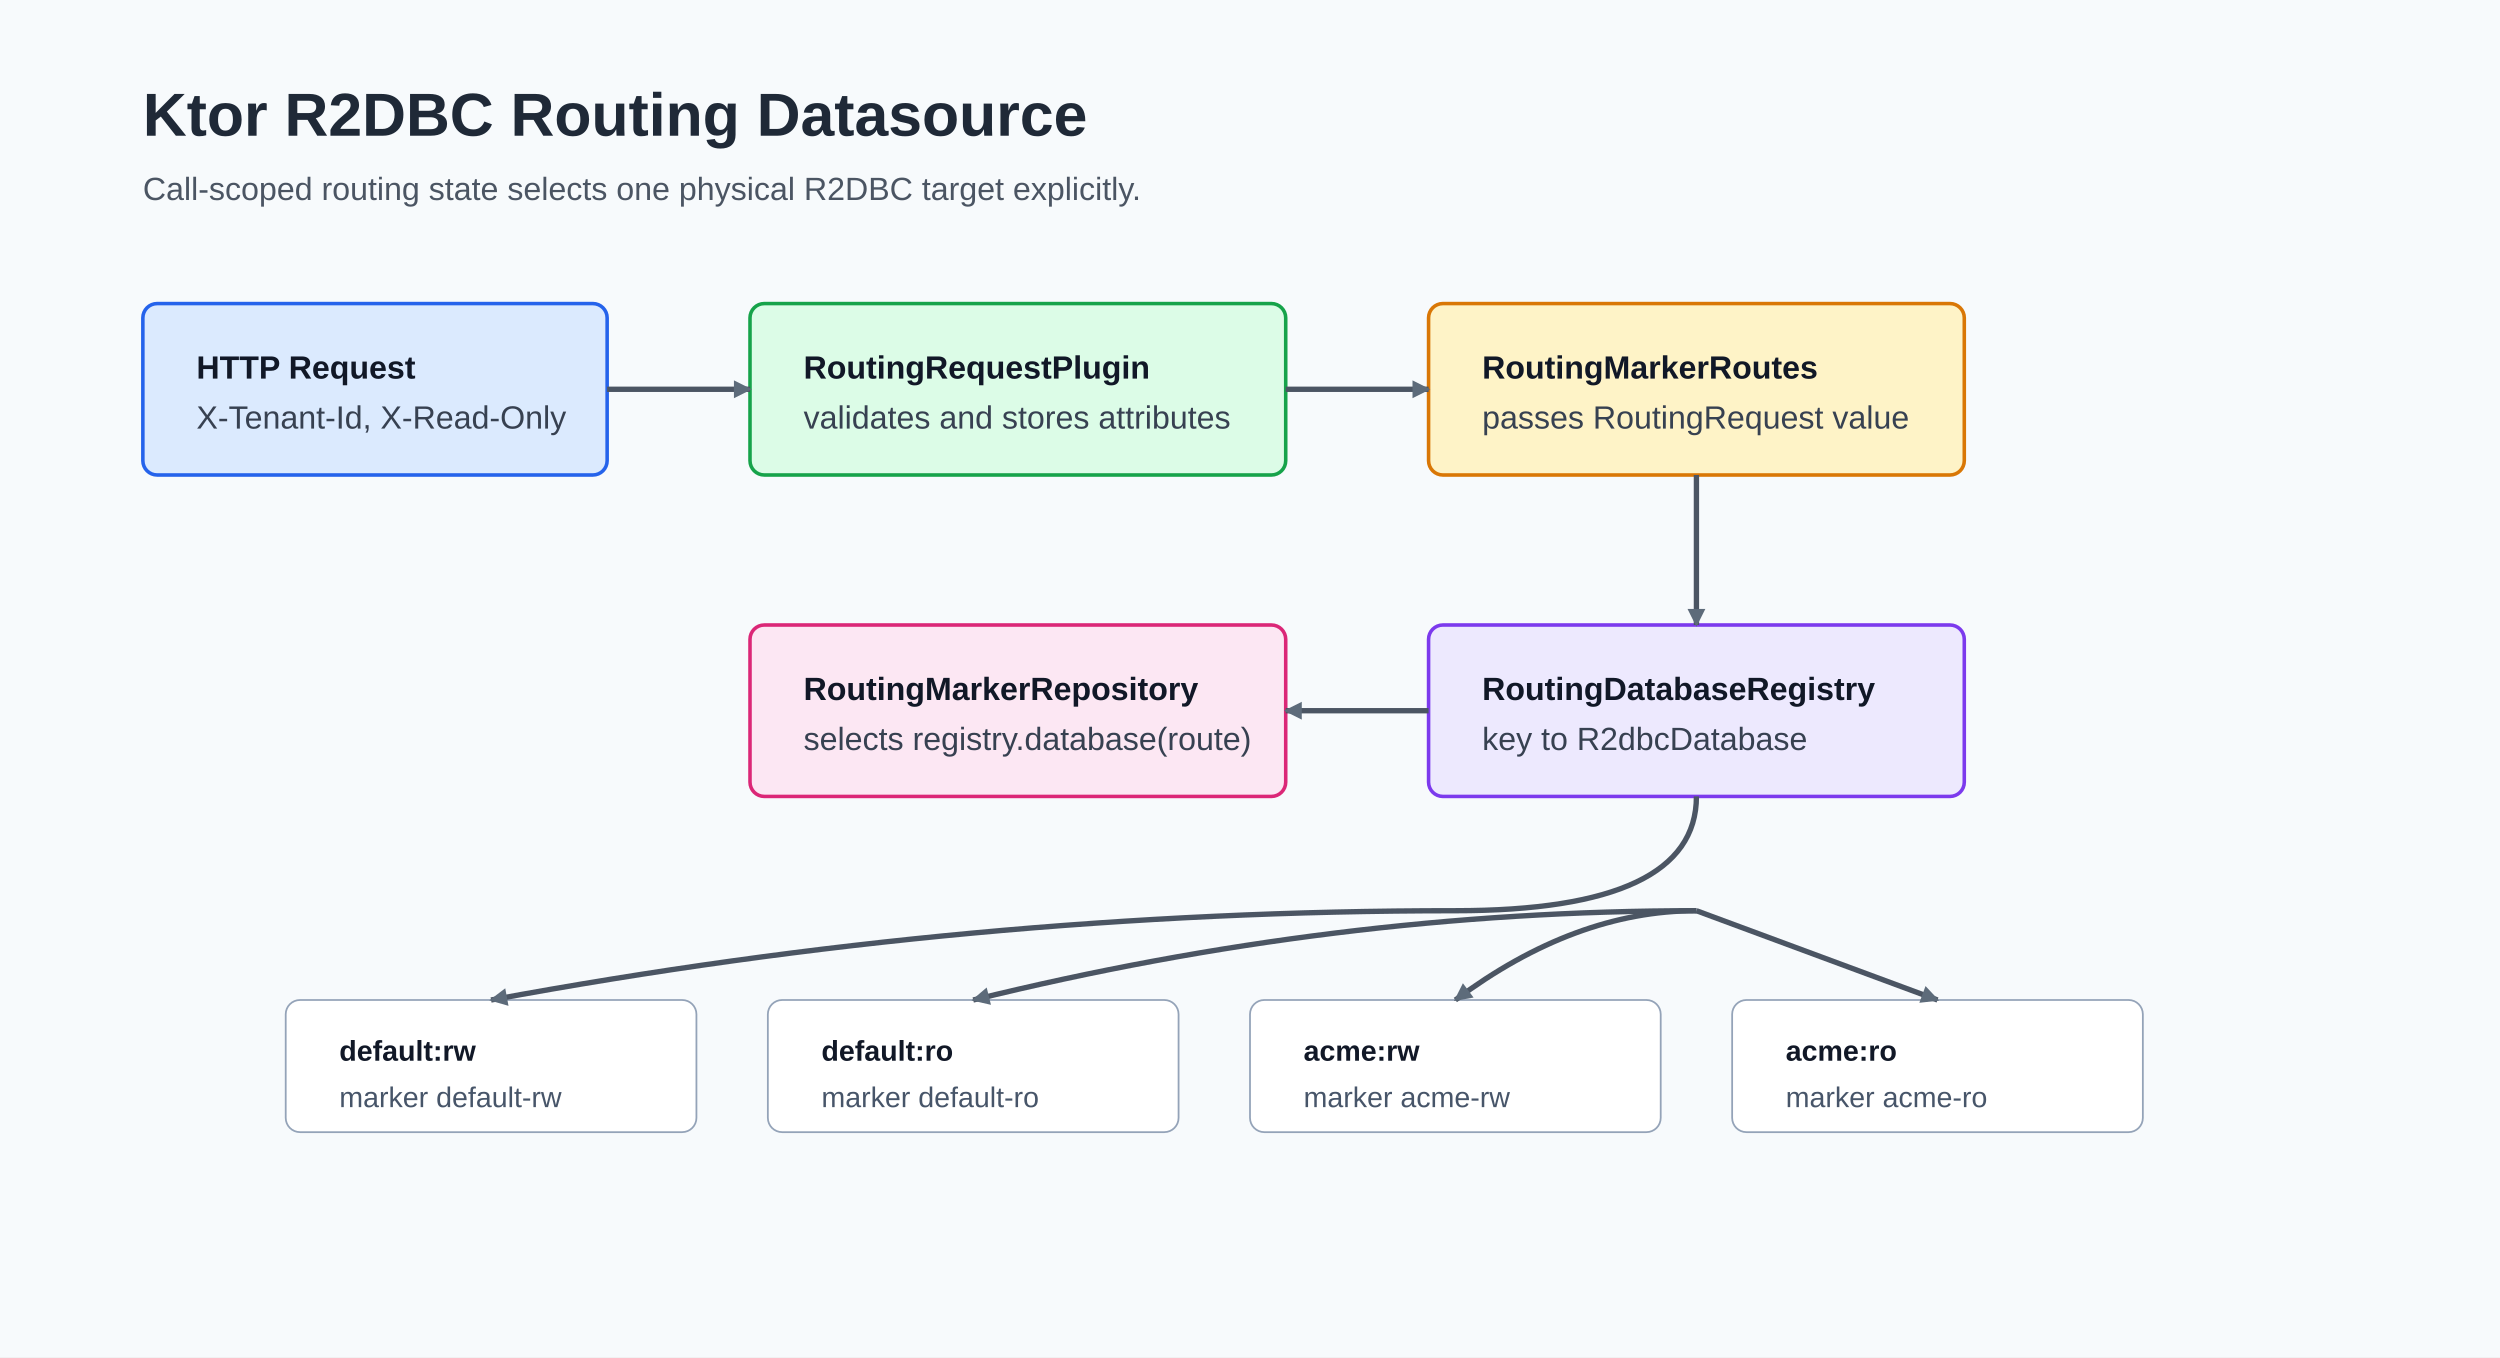
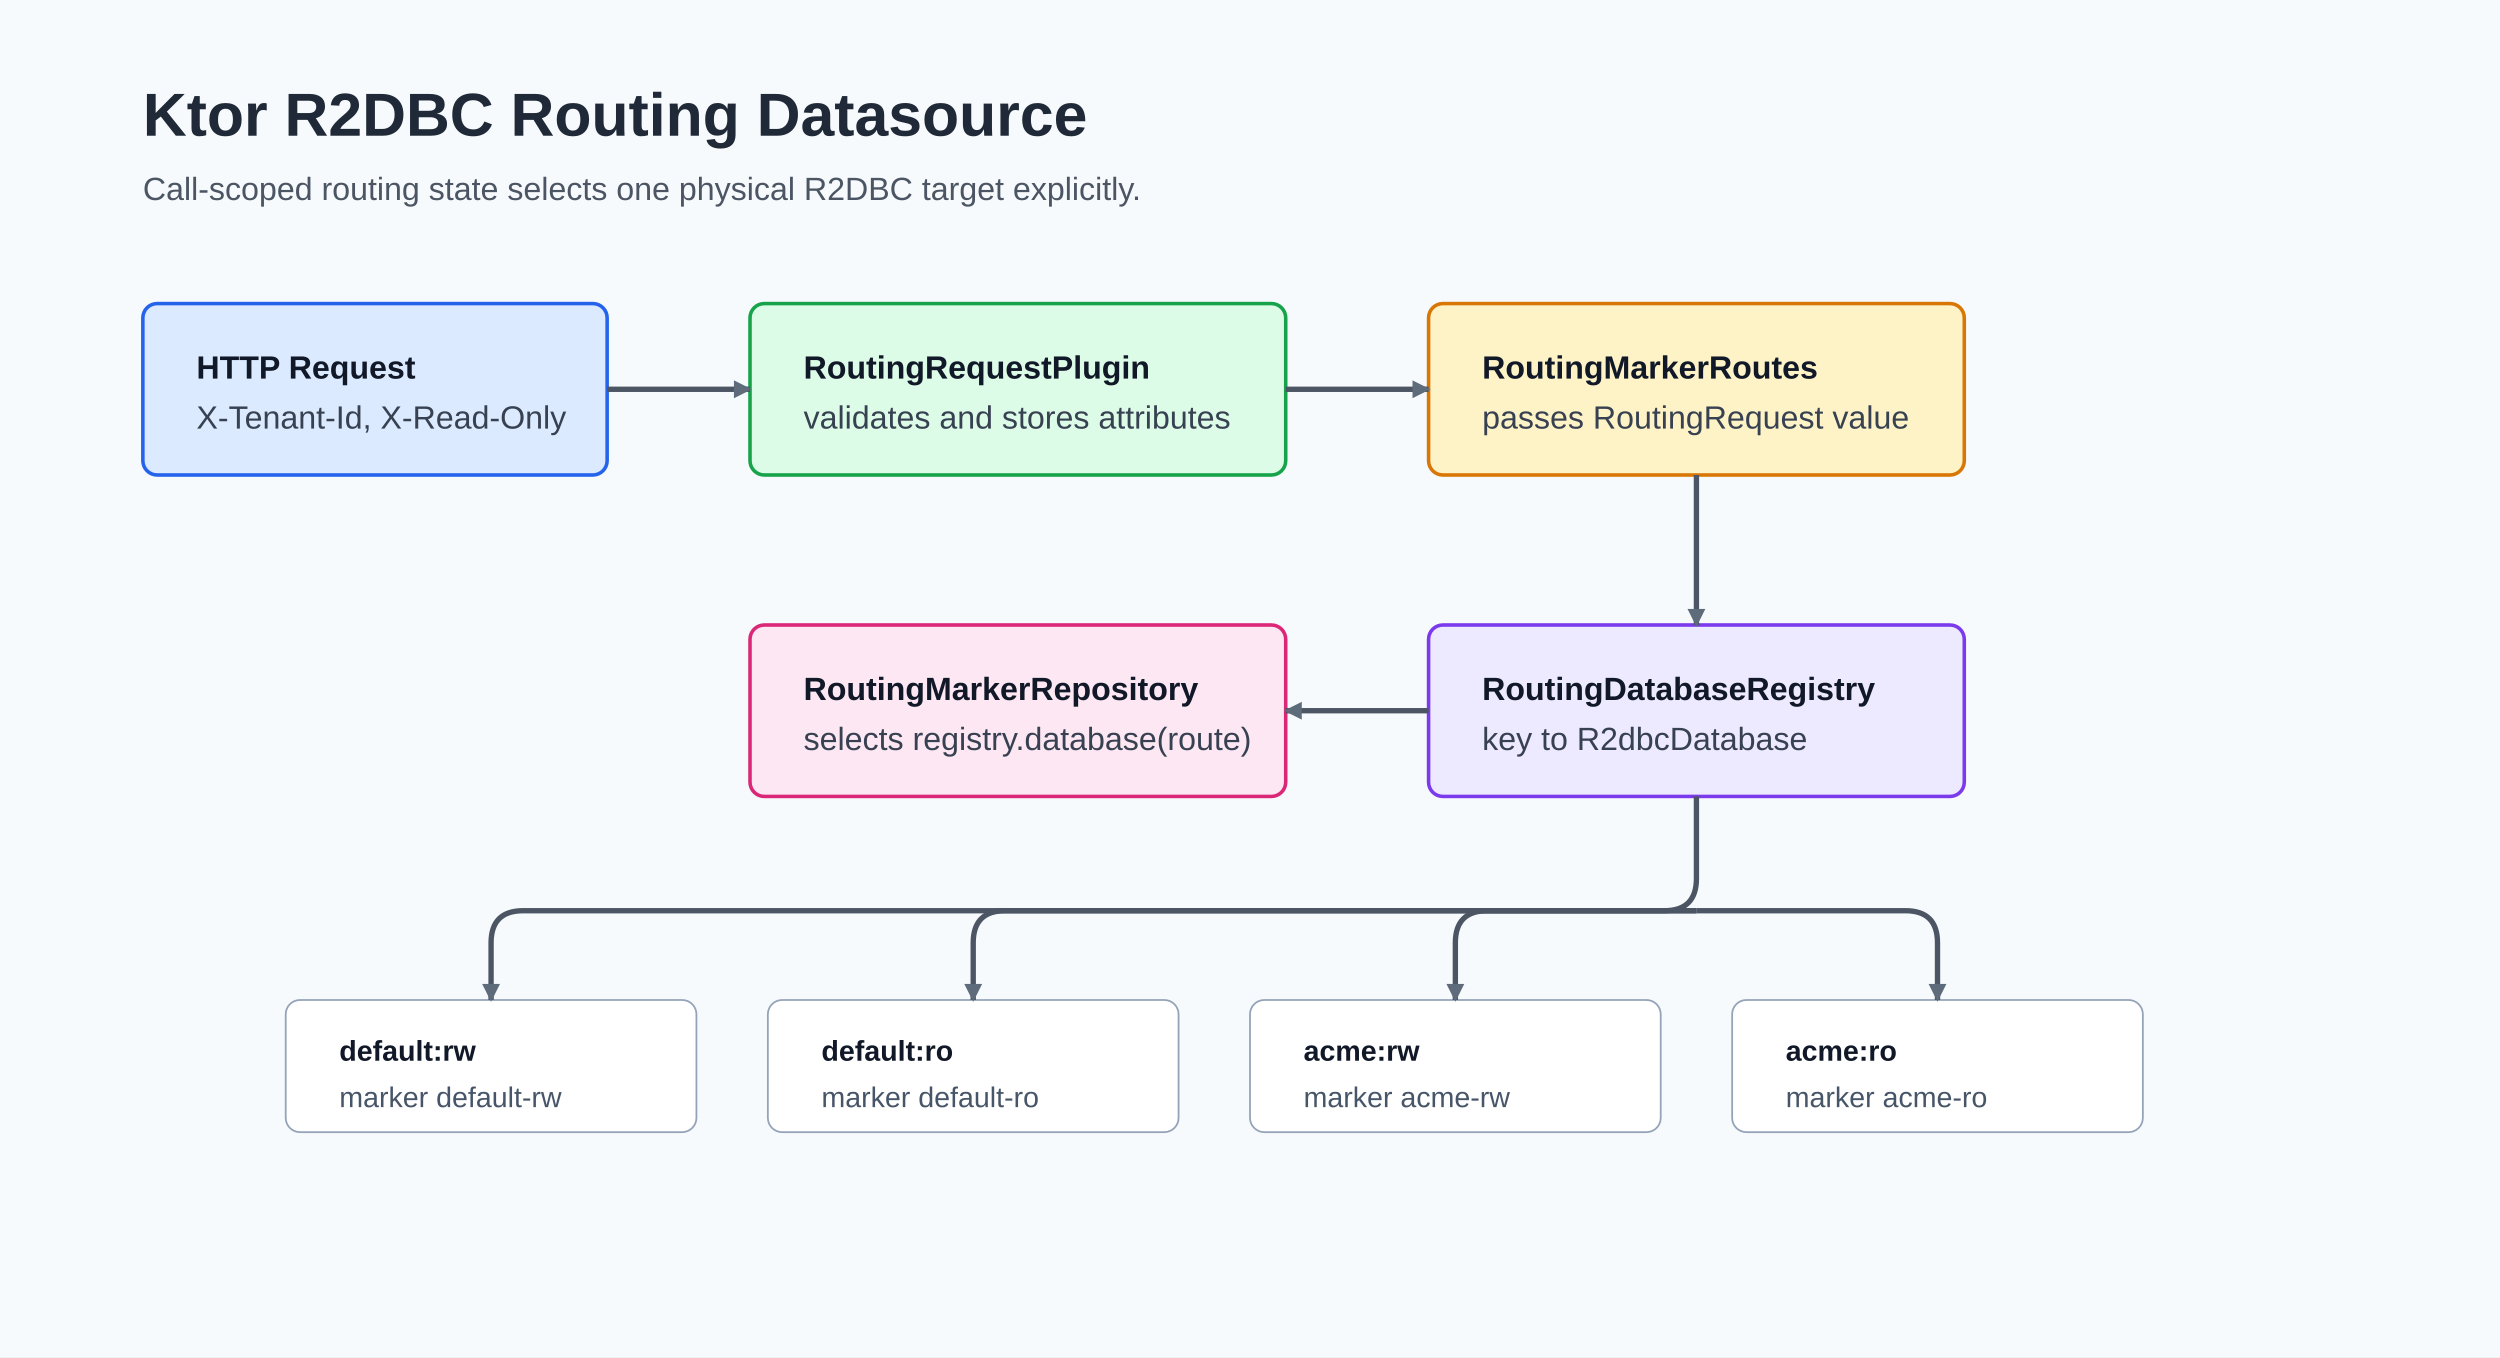
<svg xmlns="http://www.w3.org/2000/svg" width="1400" height="760" viewBox="0 0 1400 760">
  <rect width="1400" height="760" fill="#f7fafc" />
  <text x="80" y="76" font-family="Arial, sans-serif" font-size="34" font-weight="700" fill="#1f2937">Ktor R2DBC Routing Datasource</text>
  <text x="80" y="112" font-family="Arial, sans-serif" font-size="18" fill="#4b5563">Call-scoped routing state selects one physical R2DBC target explicitly.</text>
  <g font-family="Arial, sans-serif" font-size="18" fill="#111827">
    <rect x="80" y="170" width="260" height="96" rx="8" fill="#dbeafe" stroke="#2563eb" stroke-width="2" />
    <text x="110" y="212" font-weight="700">HTTP Request</text>
    <text x="110" y="240" fill="#374151">X-Tenant-Id, X-Read-Only</text>
    <rect x="420" y="170" width="300" height="96" rx="8" fill="#dcfce7" stroke="#16a34a" stroke-width="2" />
    <text x="450" y="212" font-weight="700">RoutingRequestPlugin</text>
    <text x="450" y="240" fill="#374151">validates and stores attributes</text>
    <rect x="800" y="170" width="300" height="96" rx="8" fill="#fef3c7" stroke="#d97706" stroke-width="2" />
    <text x="830" y="212" font-weight="700">RoutingMarkerRoutes</text>
    <text x="830" y="240" fill="#374151">passes RoutingRequest value</text>
    <rect x="420" y="350" width="300" height="96" rx="8" fill="#fce7f3" stroke="#db2777" stroke-width="2" />
    <text x="450" y="392" font-weight="700">RoutingMarkerRepository</text>
    <text x="450" y="420" fill="#374151">selects registry.database(route)</text>
    <rect x="800" y="350" width="300" height="96" rx="8" fill="#ede9fe" stroke="#7c3aed" stroke-width="2" />
    <text x="830" y="392" font-weight="700">RoutingDatabaseRegistry</text>
    <text x="830" y="420" fill="#374151">key to R2dbcDatabase</text>
  </g>
  <g stroke="#4b5563" stroke-width="3" fill="none" marker-end="url(#arrow)">
    <path d="M340 218 L420 218" />
    <path d="M720 218 L800 218" />
    <path d="M950 266 L950 350" />
    <path d="M800 398 L720 398" />
  </g>
  <g font-family="Arial, sans-serif" font-size="16" fill="#111827">
    <rect x="160" y="560" width="230" height="74" rx="8" fill="#ffffff" stroke="#94a3b8" />
    <text x="190" y="594" font-weight="700">default:rw</text>
    <text x="190" y="620" fill="#475569">marker default-rw</text>
    <rect x="430" y="560" width="230" height="74" rx="8" fill="#ffffff" stroke="#94a3b8" />
    <text x="460" y="594" font-weight="700">default:ro</text>
    <text x="460" y="620" fill="#475569">marker default-ro</text>
    <rect x="700" y="560" width="230" height="74" rx="8" fill="#ffffff" stroke="#94a3b8" />
    <text x="730" y="594" font-weight="700">acme:rw</text>
    <text x="730" y="620" fill="#475569">marker acme-rw</text>
    <rect x="970" y="560" width="230" height="74" rx="8" fill="#ffffff" stroke="#94a3b8" />
    <text x="1000" y="594" font-weight="700">acme:ro</text>
    <text x="1000" y="620" fill="#475569">marker acme-ro</text>
  </g>
-   <path d="M950 446 Q950 510 815 510 Q545 510 275 560" stroke="#4b5563" stroke-width="3" fill="none" marker-end="url(#arrow)" />
-   <path d="M950 510 Q748 510 545 560" stroke="#4b5563" stroke-width="3" fill="none" marker-end="url(#arrow)" />
-   <path d="M950 510 Q882 510 815 560" stroke="#4b5563" stroke-width="3" fill="none" marker-end="url(#arrow)" />
-   <path d="M950 510 L1085 560" stroke="#4b5563" stroke-width="3" fill="none" marker-end="url(#arrow)" />
+   <path d="M950 446 V492 Q950 510 932 510 H293 Q275 510 275 528 V560" stroke="#4b5563" stroke-width="3" fill="none" marker-end="url(#arrow)" />
+   <path d="M950 510 H563 Q545 510 545 528 V560" stroke="#4b5563" stroke-width="3" fill="none" marker-end="url(#arrow)" />
+   <path d="M950 510 H833 Q815 510 815 528 V560" stroke="#4b5563" stroke-width="3" fill="none" marker-end="url(#arrow)" />
+   <path d="M950 510 H1067 Q1085 510 1085 528 V560" stroke="#4b5563" stroke-width="3" fill="none" marker-end="url(#arrow)" />
  <defs>
    <marker id="arrow" markerUnits="userSpaceOnUse" markerWidth="10" markerHeight="10" refX="9" refY="5" orient="auto">
      <path d="M 0 0 L 10 5 L 0 10 Z" fill="#5D6B7A" />
    </marker>
  </defs>
</svg>
